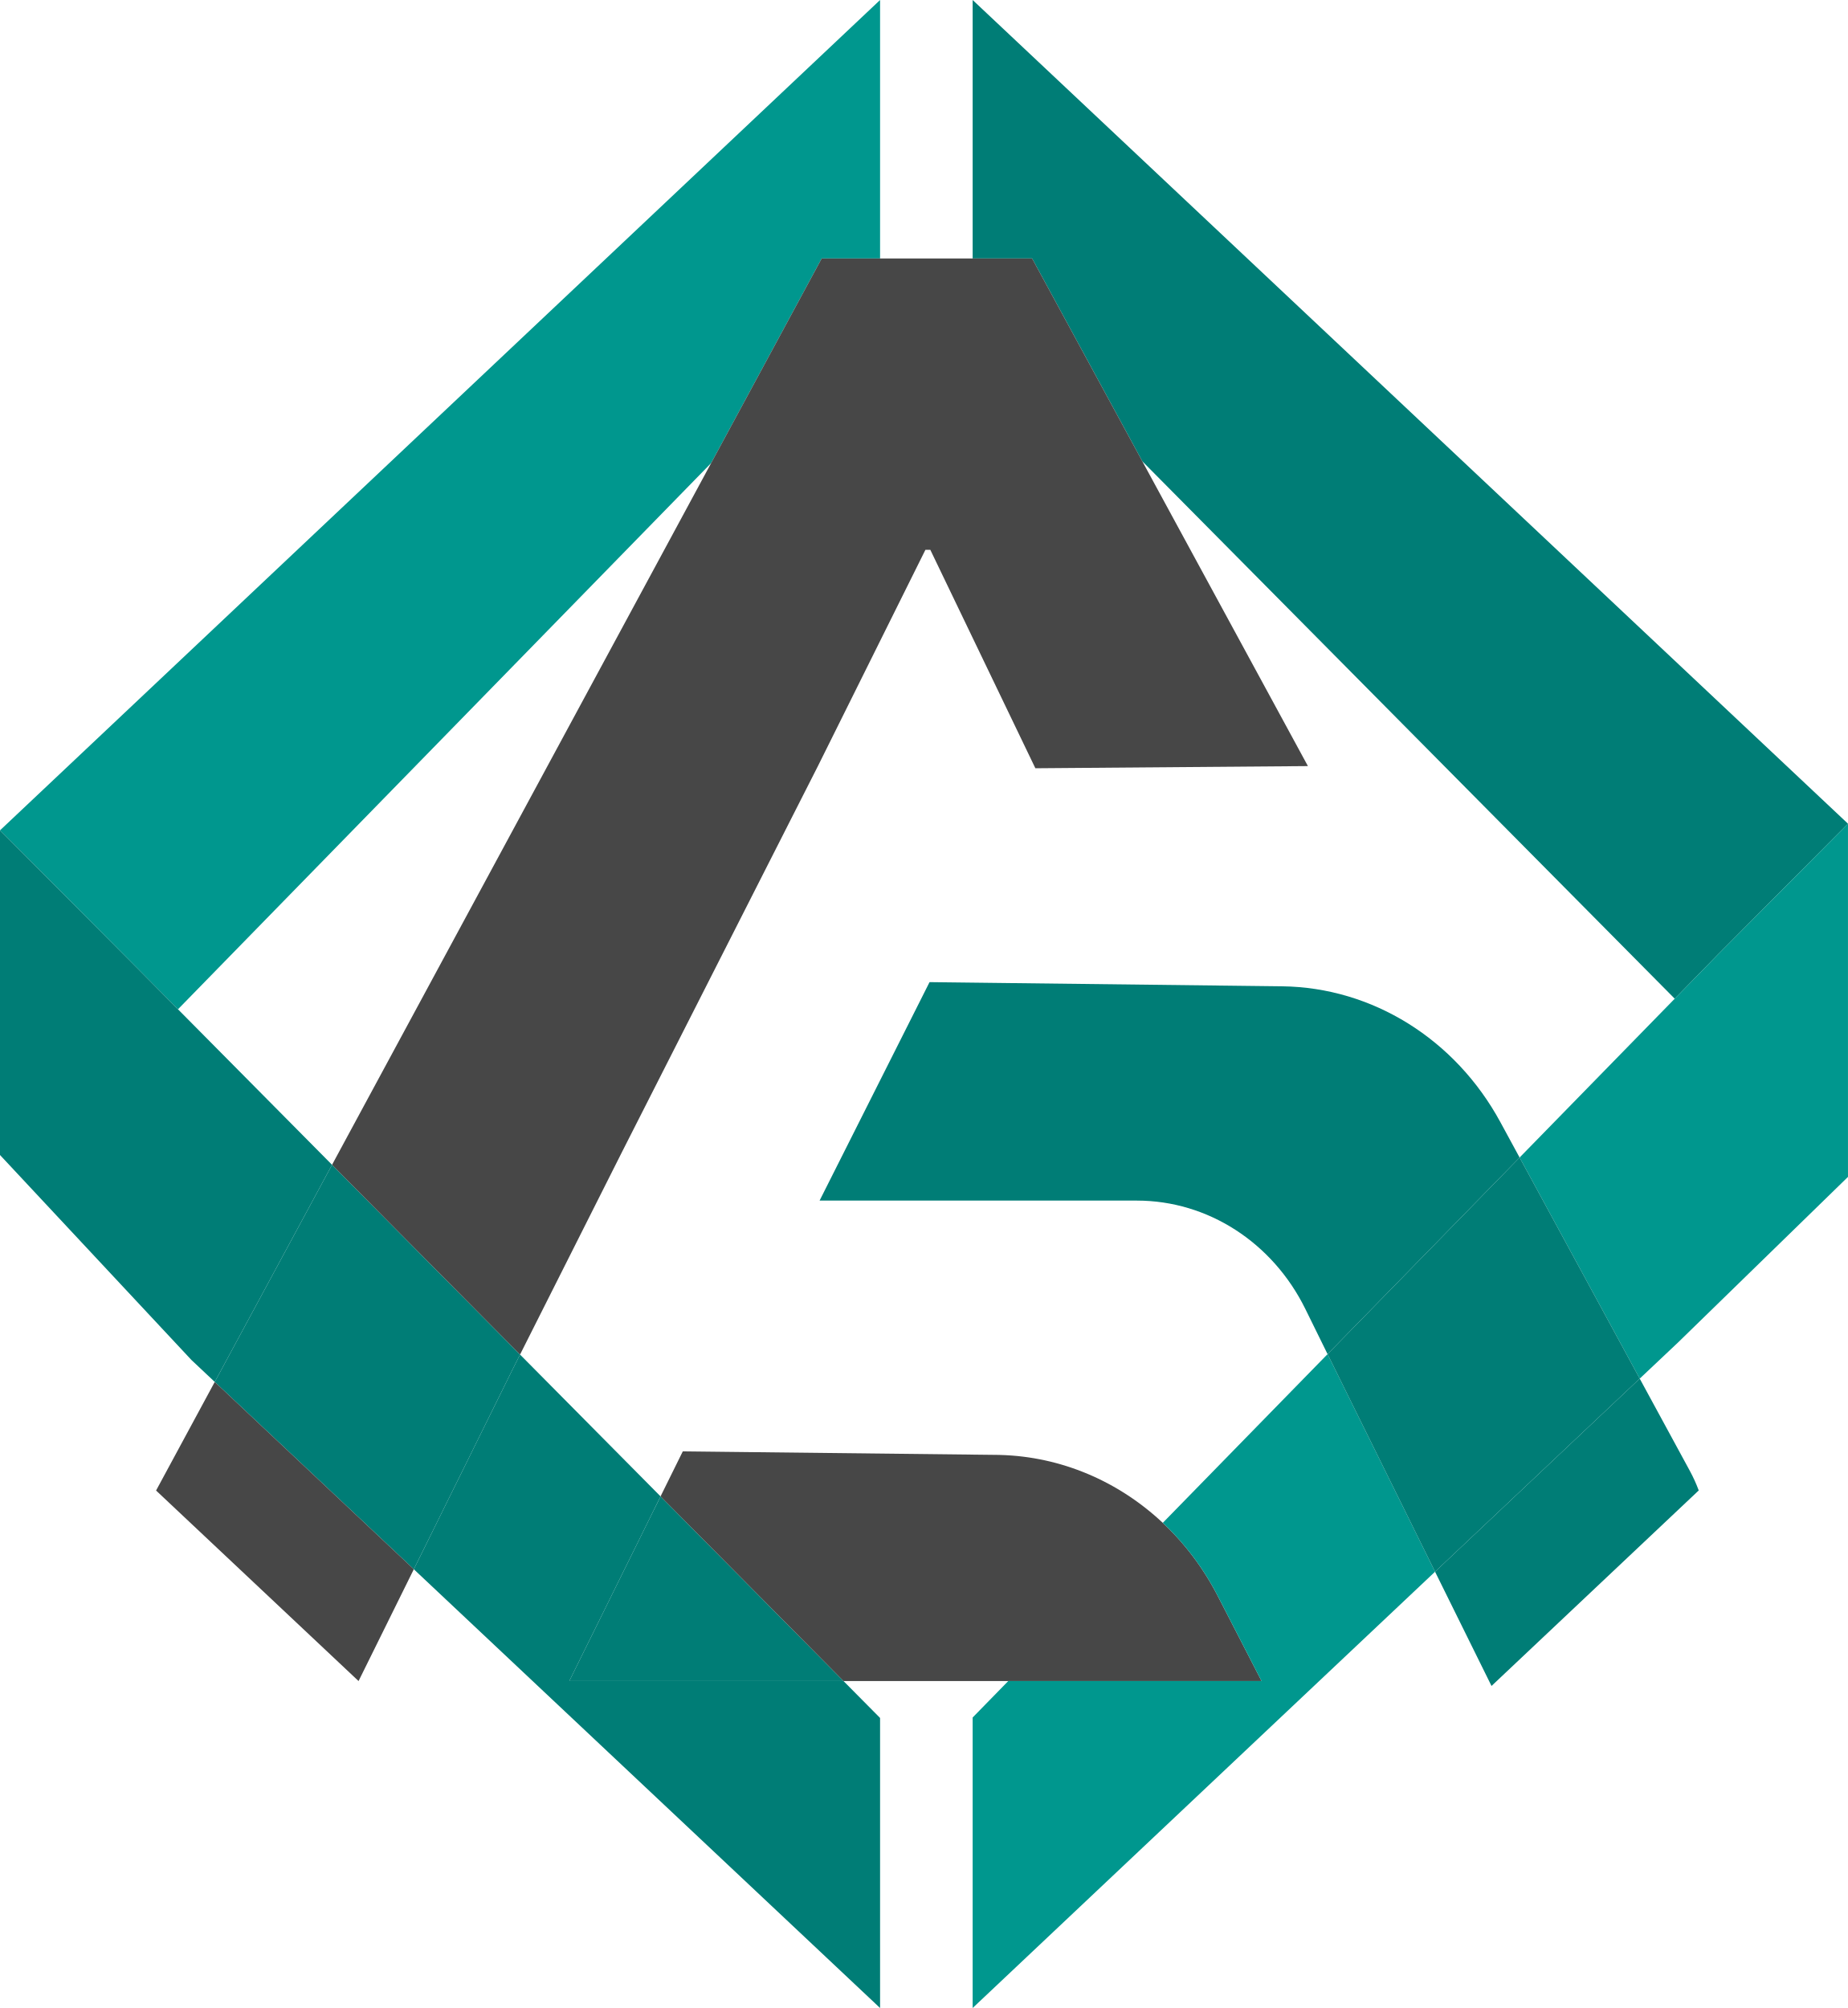
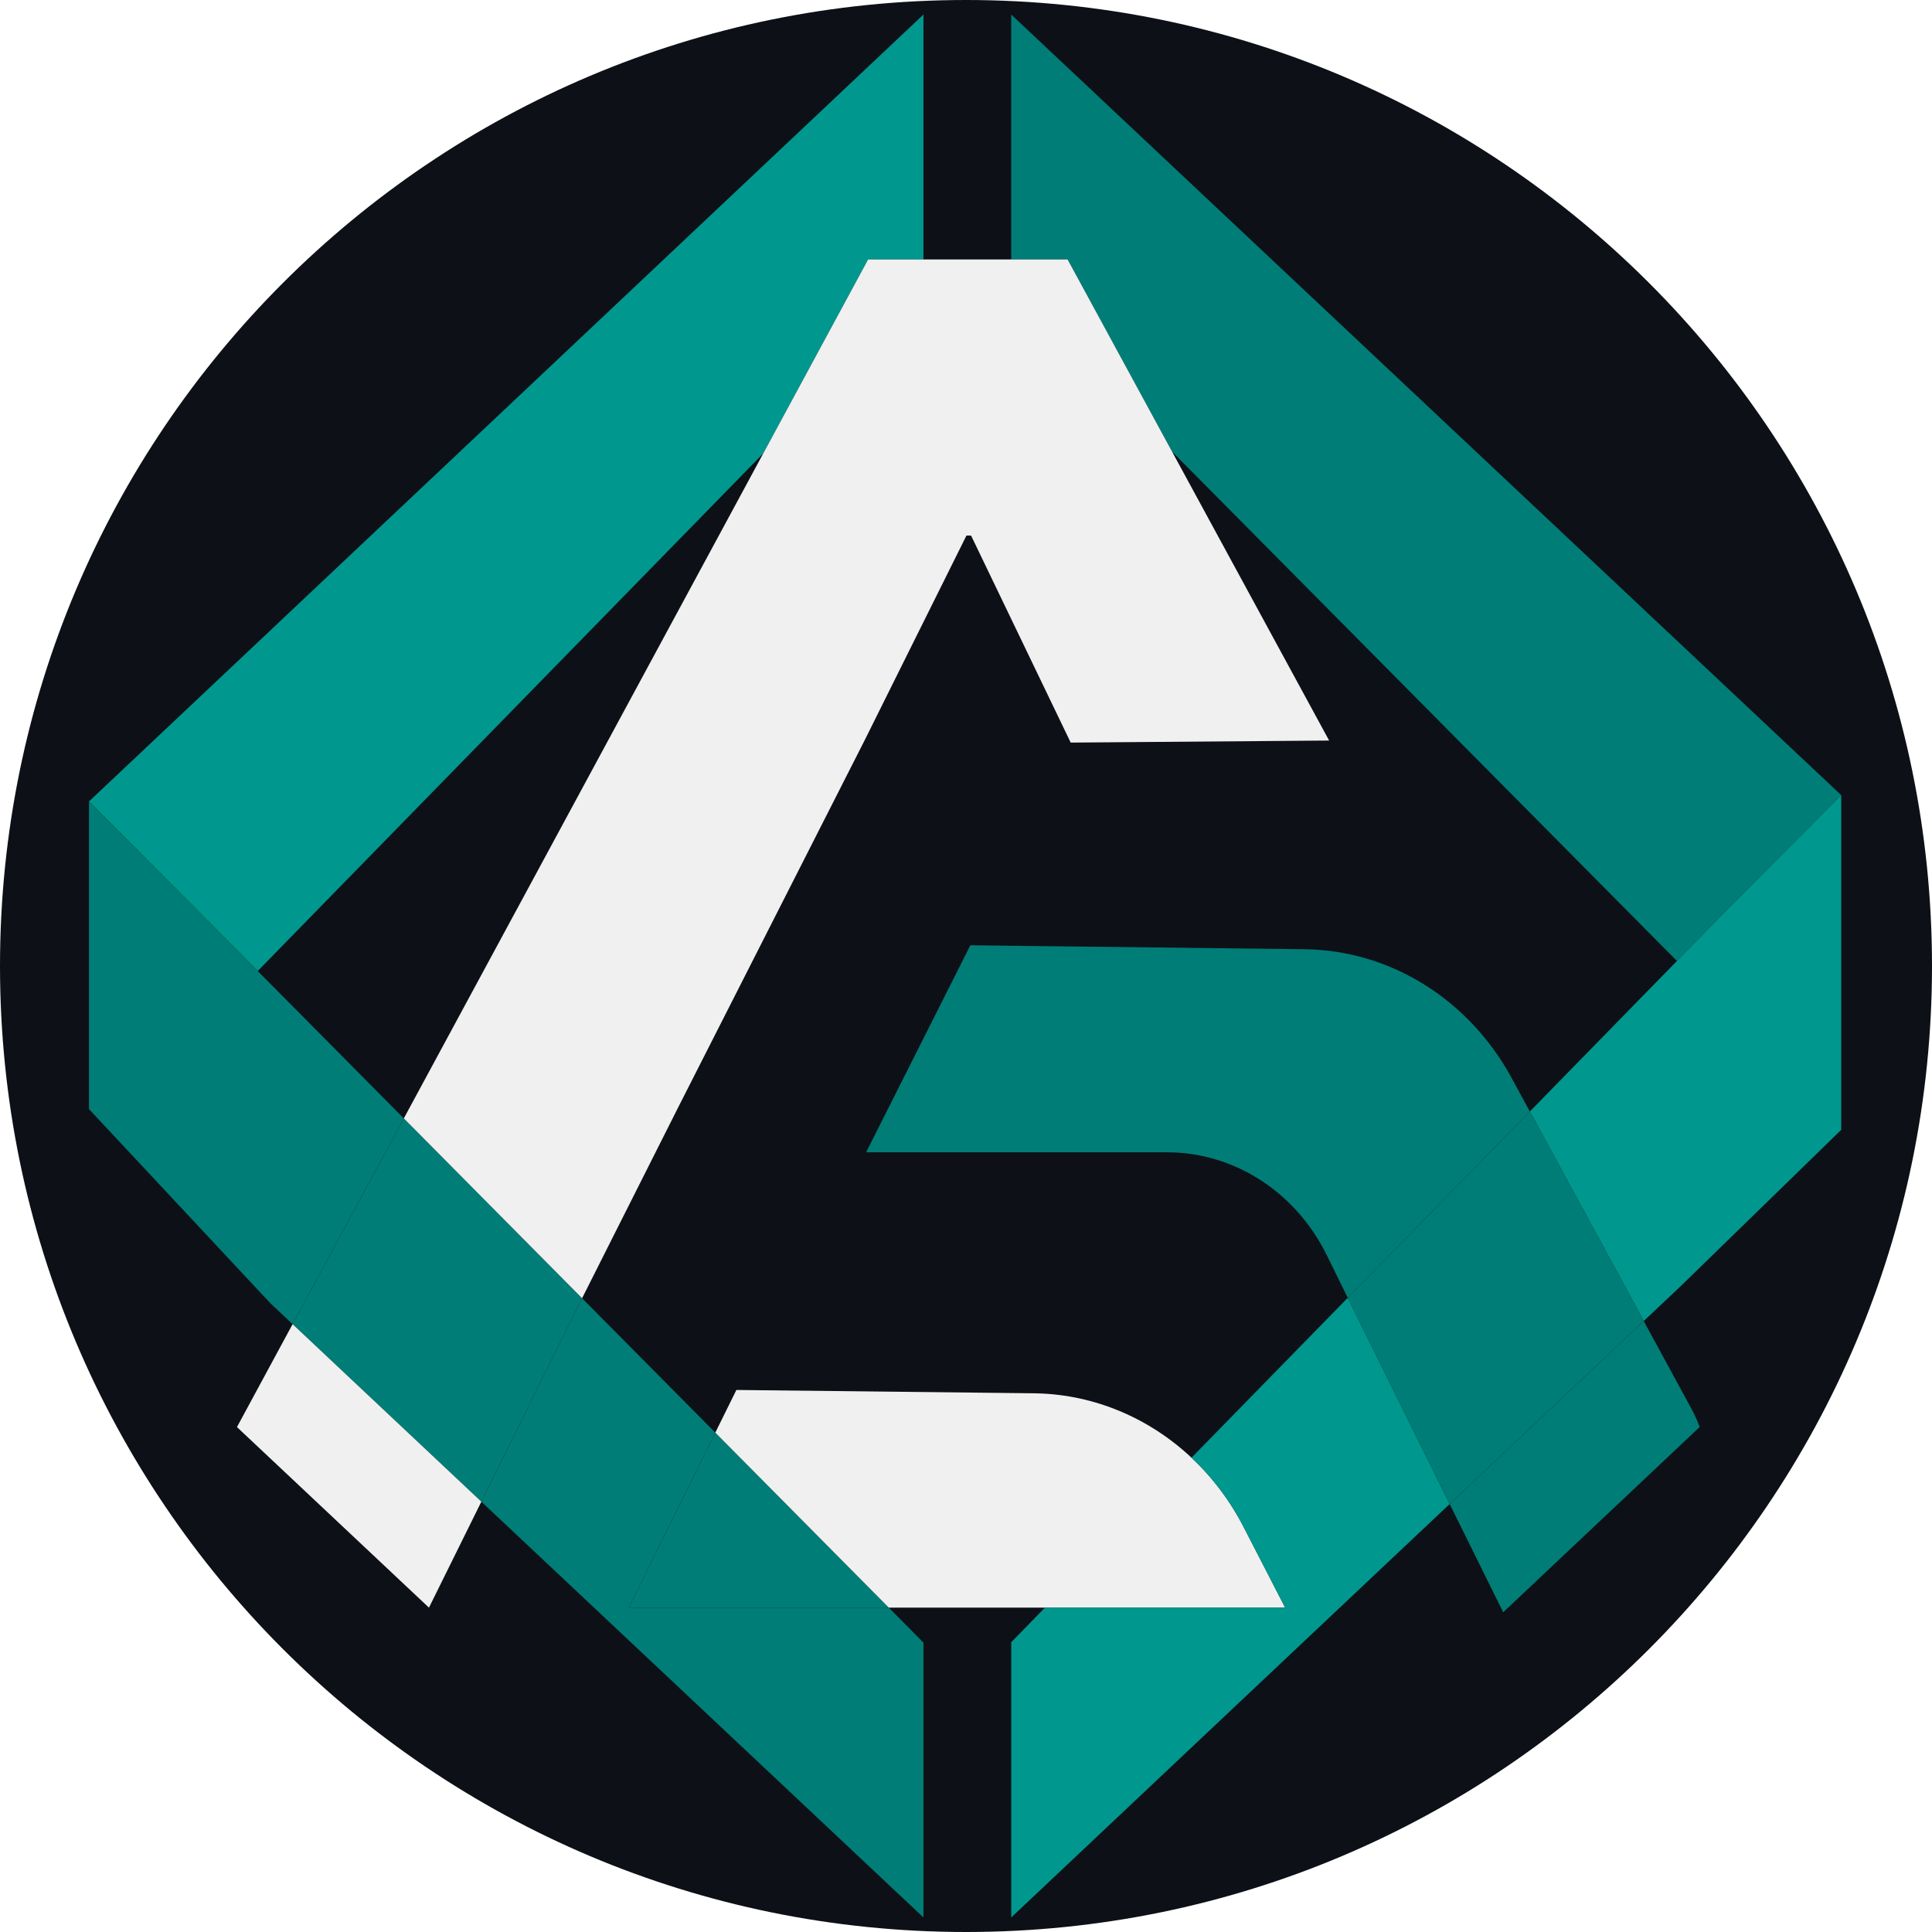
- <svg xmlns="http://www.w3.org/2000/svg" width="844" height="917" viewBox="0 0 844 917" fill="none">
-   <path d="M211.739 592.577L188.046 568.664L151.651 531.932L122.473 585.936L98.078 631.087L143.727 674.04L167.736 696.631L188.995 716.634L234.064 625.448L237.514 618.592L211.739 592.577Z" fill="#007D76" />
-   <path d="M167.736 696.631L143.727 674.04L98.078 631.087L71.282 680.683L163.752 767.69H163.761L188.995 716.634L167.736 696.631Z" fill="#474747" />
-   <path d="M0 379.197L62.292 441.744L81.286 460.914L213.568 325.413L324.782 211.492L375.279 118.03H401.941V2.21959e-05L0 379.197Z" fill="#00978E" />
-   <path fill-rule="evenodd" clip-rule="evenodd" d="M444.222 0V118.03H471.379L521.716 210.669L643.334 333.416L764.87 456.08L784.825 435.651L844 376.162L746.101 284.046L648.202 191.93L444.222 0ZM81.286 460.914L62.292 441.744L0 379.197L1.59953e-05 527.46L87.43 621.069L98.078 631.087L122.473 585.936L151.651 531.932L133.343 513.454L81.286 460.914ZM301.683 683.357C300.755 685.353 299.74 687.358 298.687 689.438L298.274 690.256L301.683 683.357Z" fill="#007D76" />
-   <path d="M401.941 917V784.544L385.241 767.689H326.081L260.003 767.69L295.786 695.289L295.796 695.268C296.626 693.529 297.459 691.868 298.274 690.256L301.683 683.357L278.6 660.059L237.514 618.592L234.064 625.448L188.995 716.634L237.436 762.213L401.941 917Z" fill="#007D76" />
-   <path d="M260.003 767.69L326.081 767.689H385.241L301.683 683.357C300.755 685.353 299.74 687.358 298.687 689.438L298.274 690.256L295.796 695.268L295.786 695.289L260.003 767.69Z" fill="#007D76" />
-   <path d="M576.169 767.689L571.534 758.69L556.187 728.887C549.588 716.073 541.039 704.816 531.053 695.445C510.784 676.425 484.594 665.175 456.775 664.436L456.346 664.425C456.145 664.421 455.943 664.416 455.742 664.413L323.329 662.93L311.843 662.801L306.665 673.276L301.683 683.357L385.241 767.689H388.811H443.27H460.484H576.169Z" fill="#474747" />
-   <path d="M632.268 591.828L662.362 561.02L690.455 532.261L694.022 528.609L685.224 512.417C664.616 474.49 626.742 450.929 585.568 450.417L585.5 450.416L585.303 450.414L452.878 448.848L424.536 448.513L411.171 475.065L411.156 475.094L411.141 475.124L374.32 548.28H452.358H519.272C551.552 548.28 581.163 567.332 596.153 597.739L596.18 597.795L606.318 618.394L632.268 591.828Z" fill="#007D76" />
-   <path d="M709.263 666.956L677.051 697.346L655.41 717.761L663.881 734.899L663.89 734.918L681.195 769.93L689.384 762.205L775.835 680.645C774.707 677.607 773.346 674.598 771.74 671.64L771.727 671.617L748.884 629.577L709.263 666.956Z" fill="#007D76" />
-   <path d="M188.046 568.664L211.739 592.577L237.514 618.592L284.28 525.681L373.552 349.854L422.652 251.075H424.884L472.361 349.786L472.868 350.842L597.344 349.854L521.716 210.669L471.379 118.03H444.222H401.941H375.279L324.782 211.492L318.873 222.429L269.773 313.306L245.223 358.744L196.123 449.621L171.573 495.059L151.651 531.932L188.046 568.664Z" fill="#474747" />
-   <path fill-rule="evenodd" clip-rule="evenodd" d="M844 376.162V494.976V537.457L766.365 613.085L748.884 629.577L694.022 528.609L718.279 503.777L764.87 456.08L784.825 435.651L844 376.162ZM606.318 618.394L565.507 660.174L546.123 680.018L531.053 695.445C541.039 704.816 549.588 716.073 556.187 728.887L571.534 758.69L576.169 767.689H460.484L444.222 784.337V917L607.146 763.294L655.41 717.761L606.318 618.394Z" fill="#00978E" />
-   <path d="M662.362 561.02L632.268 591.828L606.318 618.394L655.41 717.761L677.051 697.346L709.263 666.956L748.884 629.577L694.022 528.609L690.455 532.261L662.362 561.02Z" fill="#007D76" />
+ <svg xmlns="http://www.w3.org/2000/svg" width="1064" height="1064" viewBox="0 0 1064 1064" fill="none">
+   <rect width="1064" height="1064" rx="532" fill="#0D1117" />
+   <path d="M291.095 685.231L264.005 657.902L222.392 615.922L189.031 677.641L161.139 729.243L213.333 778.332L240.784 804.15L265.091 827.01L316.62 722.798L320.566 714.963L291.095 685.231Z" fill="#007D76" />
+   <path d="M240.784 804.15L213.333 778.332L161.139 729.243L130.501 785.923L236.228 885.36H236.239L265.091 827.01L240.784 804.15Z" fill="#F0F0F0" />
+   <path d="M49 441.368L120.223 512.85L141.94 534.759L293.186 379.9L420.344 249.706L478.081 142.891H508.565V8L49 441.368Z" fill="#00978E" />
+   <path fill-rule="evenodd" clip-rule="evenodd" d="M556.907 8V142.891H587.959L645.512 248.765L784.566 389.047L923.526 529.234L946.342 505.887L1014 437.899L902.066 332.624L790.131 227.349L556.907 8ZM141.94 534.759L120.223 512.85L49 441.368L49 610.812L148.964 717.793L161.139 729.243L189.031 677.641L222.392 615.922L201.459 594.804L141.94 534.759ZM393.934 788.979C392.872 791.261 391.712 793.552 390.509 795.929L390.036 796.864L393.934 788.979Z" fill="#007D76" />
+   <path d="M508.565 1056V904.622L489.471 885.359H421.829L346.278 885.36L387.191 802.616L387.203 802.592C388.152 800.604 389.104 798.706 390.036 796.864L393.934 788.979L367.542 762.353L320.566 714.963L316.62 722.798L265.091 827.01L320.476 879.101L508.565 1056Z" fill="#007D76" />
+   <path d="M346.278 885.36L421.829 885.359H489.471L393.934 788.979C392.872 791.261 391.712 793.552 390.509 795.929L390.036 796.864L387.203 802.592L387.191 802.616L346.278 885.36Z" fill="#007D76" />
+   <path d="M707.771 885.359L702.472 875.074L684.925 841.014C677.38 826.369 667.605 813.504 656.188 802.795C633.012 781.057 603.067 768.2 571.26 767.355L570.77 767.343C570.54 767.338 570.309 767.333 570.079 767.329L418.683 765.634L405.55 765.487L399.631 777.459L393.934 788.979L489.471 885.359H493.553H555.819H575.501H707.771Z" fill="#F0F0F0" />
+   <path d="M771.914 684.375L806.322 649.166L838.442 616.299L842.521 612.125L832.461 593.619C808.899 550.275 765.595 523.348 718.518 522.762L718.441 522.761L718.215 522.759L566.805 520.969L534.399 520.586L519.119 550.931L519.102 550.965L519.084 550.999L476.984 634.605H566.211H642.718C679.625 634.605 713.482 656.379 730.62 691.13L730.652 691.194L742.243 714.736L771.914 684.375Z" fill="#007D76" />
+   <path d="M859.946 770.236L823.116 804.966L798.373 828.298L808.058 847.885L808.068 847.906L827.854 887.92L837.217 879.091L936.062 785.88C934.773 782.408 933.217 778.969 931.38 775.588L931.366 775.562L905.248 727.516L859.946 770.236Z" fill="#007D76" />
+   <path d="M264.005 657.902L291.095 685.231L320.566 714.963L374.035 608.778L476.107 407.833L532.246 294.943H534.798L589.081 407.755L589.661 408.962L731.982 407.833L645.512 248.765L587.959 142.891H556.907H508.565H478.081L420.344 249.706L413.588 262.204L357.449 366.064L329.379 417.993L273.24 521.853L245.17 573.782L222.392 615.922L264.005 657.902Z" fill="#F0F0F0" />
+   <path fill-rule="evenodd" clip-rule="evenodd" d="M1014 437.899V573.687V622.236L925.234 708.669L905.248 727.516L842.521 612.125L870.255 583.745L923.526 529.234L946.342 505.887L1014 437.899ZM742.243 714.736L695.58 762.485L673.418 785.163L656.188 802.795C667.605 813.504 677.38 826.369 684.925 841.014L702.472 875.074L707.771 885.359H575.501L556.907 904.386V1056L743.19 880.336L798.373 828.298L742.243 714.736Z" fill="#00978E" />
+   <path d="M806.322 649.166L771.914 684.375L742.243 714.736L798.373 828.298L823.116 804.966L859.946 770.236L905.248 727.516L842.521 612.125L838.442 616.299L806.322 649.166Z" fill="#007D76" />
</svg>
